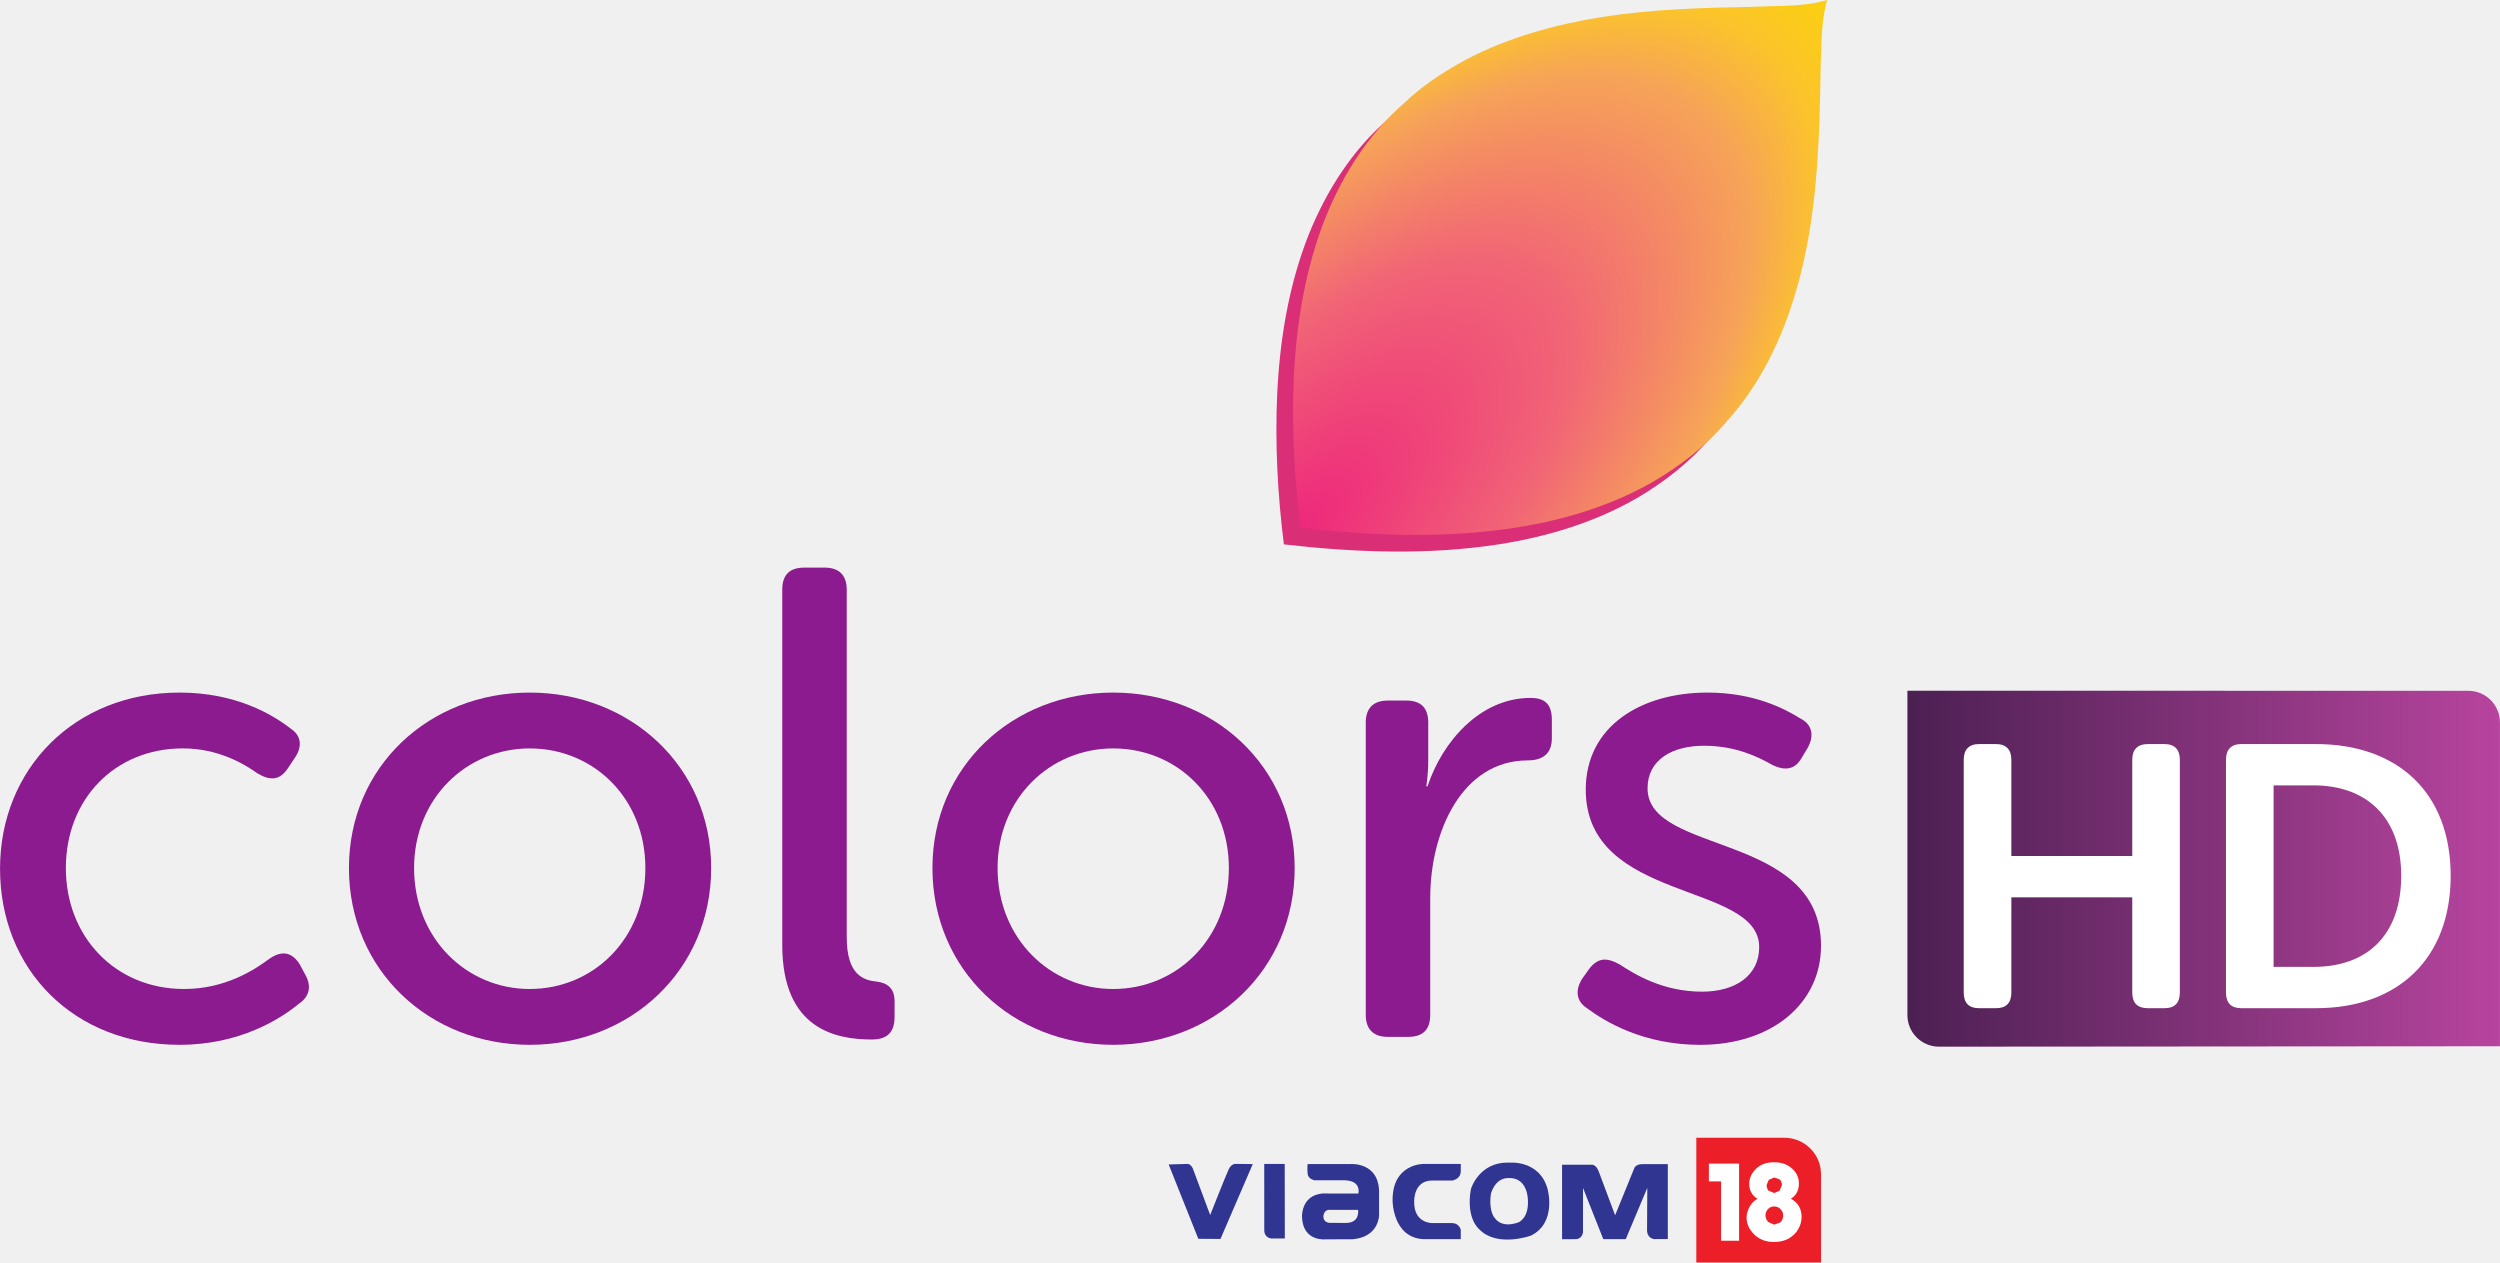
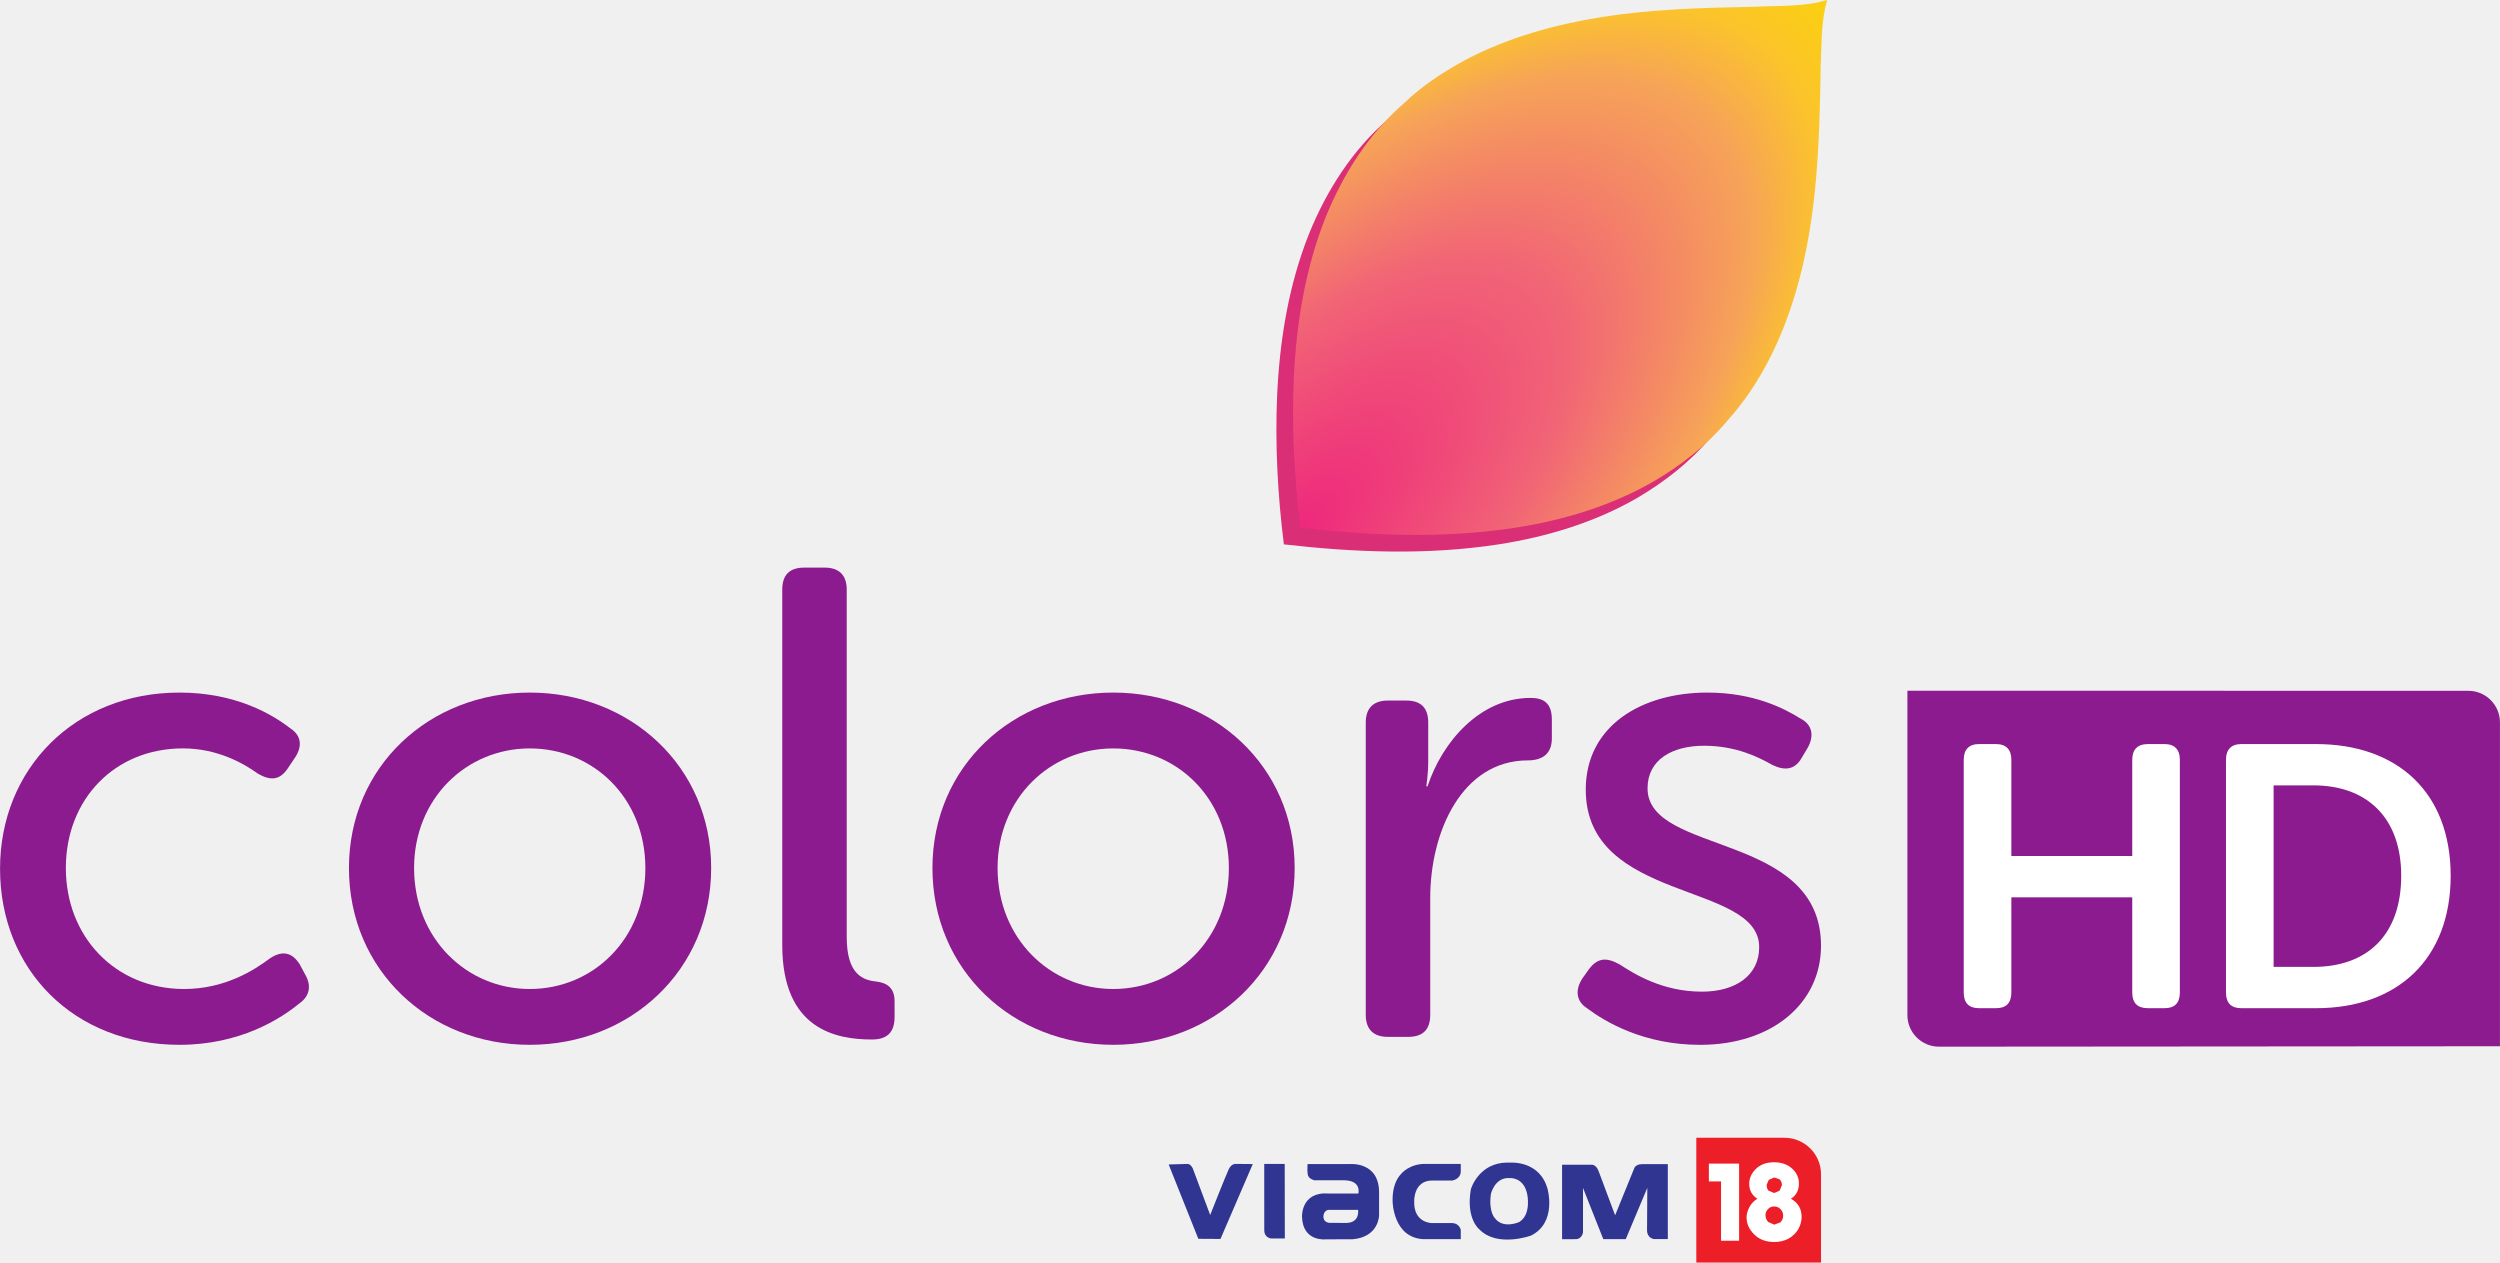
<svg xmlns="http://www.w3.org/2000/svg" xmlns:xlink="http://www.w3.org/1999/xlink" width="33.037mm" height="16.684mm" viewBox="0 0 117.059 59.118" id="svg5102" version="1.1">
  <defs id="defs5104">
-     <linearGradient id="linearGradient4389">
-       <stop style="stop-color:#4c2053;stop-opacity:1" offset="0" id="stop4391" />
-       <stop style="stop-color:#b7449e;stop-opacity:1" offset="1" id="stop4393" />
-     </linearGradient>
    <clipPath clipPathUnits="userSpaceOnUse" id="clipPath424">
      <path d="m 274.855,377.635 c -1.159,0 -2.405,0.067 -3.744,0.207 -0.227,0.023 -0.457,0.049 -0.689,0.077 -0.004,0.034 -0.008,0.068 -0.012,0.103 -0.174,1.485 -0.261,2.86 -0.27,4.132 l 0,0.405 c 0.003,0.398 0.014,0.785 0.032,1.163 0.239,5.019 1.812,8.265 3.998,10.369 1.279,1.23 2.768,2.071 4.324,2.647 4.984,1.846 10.65,0.979 12.278,1.56 l 0.004,0 c -0.003,-0.006 -0.005,-0.011 -0.006,-0.017 -0.558,-1.609 0.253,-7.047 -1.421,-11.937 -0.576,-1.681 -1.444,-3.298 -2.762,-4.672 -2.149,-2.24 -5.495,-3.838 -10.714,-4.019 -0.332,-0.012 -0.671,-0.018 -1.018,-0.018 m 15.046,19.788 c -0.6,-0.057 -1.335,-0.071 -2.21,-0.088 -1.997,-0.04 -4.483,-0.089 -6.977,-0.67 -2.894,-0.675 -5.083,-1.901 -6.689,-3.748 -1.273,-1.464 -2.174,-3.344 -2.679,-5.59 -0.551,-2.45 -0.647,-5.399 -0.287,-8.772 1.334,-0.143 2.607,-0.215 3.795,-0.215 l 0.022,0 c 3.451,0.002 6.328,0.612 8.553,1.815 1.865,1.008 3.328,2.469 4.35,4.341 1.899,3.484 1.98,7.83 2.035,10.707 0.017,0.879 0.03,1.618 0.087,2.22" id="path426" />
    </clipPath>
    <clipPath clipPathUnits="userSpaceOnUse" id="clipPath430">
      <path d="m 257.031,395.824 30.185,17.449 17.087,-29.56 -30.184,-17.449 -17.088,29.56" id="path432" />
    </clipPath>
    <clipPath clipPathUnits="userSpaceOnUse" id="clipPath436">
      <path d="m -2434.7,-2297.9 5253.7,0 0,5253.7 -5253.7,0 0,-5253.7" id="path438" />
    </clipPath>
    <clipPath clipPathUnits="userSpaceOnUse" id="clipPath442">
      <path d="m 270.139,382.45 0,-0.17 c 0.004,-1.336 0.094,-2.786 0.283,-4.361 1.601,-0.193 3.078,-0.284 4.433,-0.284 l 0.021,0 c 18.912,0.01 14.797,17.595 15.9,20.664 -3.064,-1.1 -20.58,2.977 -20.637,-15.849 m 0.92,-3.895 c -0.36,3.373 -0.264,6.322 0.287,8.772 0.505,2.246 1.406,4.126 2.679,5.59 1.606,1.847 3.795,3.073 6.689,3.748 2.494,0.581 4.98,0.63 6.977,0.67 0.875,0.017 1.61,0.031 2.21,0.088 -0.057,-0.602 -0.07,-1.341 -0.087,-2.22 -0.055,-2.877 -0.136,-7.223 -2.035,-10.707 -1.022,-1.872 -2.485,-3.333 -4.35,-4.341 -2.225,-1.203 -5.102,-1.813 -8.553,-1.815 l -0.022,0 c -1.188,0 -2.461,0.072 -3.795,0.215" id="path444" />
    </clipPath>
    <clipPath clipPathUnits="userSpaceOnUse" id="clipPath448">
      <path d="m 270.14,377.635 20.636,0 0,20.663 -20.636,0 0,-20.663" id="path450" />
    </clipPath>
    <clipPath clipPathUnits="userSpaceOnUse" id="clipPath388">
      <path d="m 274.876,377.635 -0.021,0 c -1.158,0 -2.406,0.067 -3.744,0.207 1.339,-0.14 2.585,-0.207 3.744,-0.207 0.347,0 0.686,0.006 1.018,0.018 5.219,0.181 8.565,1.779 10.714,4.019 1.318,1.374 2.186,2.991 2.762,4.672 1.674,4.89 0.863,10.328 1.421,11.937 -1.081,-3.12 2.981,-20.636 -15.894,-20.646 m -4.466,0.387 c -0.171,1.45 -0.257,2.795 -0.27,4.041 l 0,0.091 c 0.009,-1.272 0.096,-2.647 0.27,-4.132 m -0.27,4.537 0,0.116 c 0.197,18.557 17.567,14.533 20.632,15.623 -1.628,-0.581 -7.294,0.286 -12.278,-1.56 -1.556,-0.576 -3.045,-1.417 -4.324,-2.647 -2.186,-2.104 -3.759,-5.35 -3.998,-10.369 -0.018,-0.378 -0.029,-0.765 -0.032,-1.163" id="path390" />
    </clipPath>
    <clipPath clipPathUnits="userSpaceOnUse" id="clipPath394">
      <path d="m 257.031,395.824 30.185,17.449 17.087,-29.56 -30.184,-17.449 -17.088,29.56" id="path396" />
    </clipPath>
    <clipPath clipPathUnits="userSpaceOnUse" id="clipPath400">
      <path d="m -2434.7,-2297.9 5253.7,0 0,5253.7 -5253.7,0 0,-5253.7" id="path402" />
    </clipPath>
    <clipPath clipPathUnits="userSpaceOnUse" id="clipPath406">
      <path d="m 270.139,382.45 0,-0.17 c 0.004,-1.336 0.094,-2.786 0.283,-4.361 1.601,-0.193 3.078,-0.284 4.433,-0.284 l 0.021,0 c 18.912,0.01 14.797,17.595 15.9,20.664 -3.064,-1.1 -20.58,2.977 -20.637,-15.849 m 0.92,-3.895 c -0.36,3.373 -0.264,6.322 0.287,8.772 0.505,2.246 1.406,4.126 2.679,5.59 1.606,1.847 3.795,3.073 6.689,3.748 2.494,0.581 4.98,0.63 6.977,0.67 0.875,0.017 1.61,0.031 2.21,0.088 -0.057,-0.602 -0.07,-1.341 -0.087,-2.22 -0.055,-2.877 -0.136,-7.223 -2.035,-10.707 -1.022,-1.872 -2.485,-3.333 -4.35,-4.341 -2.225,-1.203 -5.102,-1.813 -8.553,-1.815 l -0.022,0 c -1.188,0 -2.461,0.072 -3.795,0.215" id="path408" />
    </clipPath>
    <clipPath clipPathUnits="userSpaceOnUse" id="clipPath412">
      <path d="m 270.14,377.635 20.636,0 0,20.663 -20.636,0 0,-20.663" id="path414" />
    </clipPath>
    <clipPath clipPathUnits="userSpaceOnUse" id="clipPath160">
      <path d="m 271.111,377.842 c -0.227,0.023 -0.457,0.049 -0.689,0.077 0.232,-0.028 0.462,-0.054 0.689,-0.077 m -0.689,0.077 c -0.004,0.034 -0.008,0.068 -0.012,0.103 0.004,-0.035 0.008,-0.069 0.012,-0.103 m 4.454,0.421 -0.022,0 c -1.188,0 -2.461,0.072 -3.795,0.215 -0.36,3.373 -0.264,6.322 0.287,8.772 0.505,2.246 1.406,4.126 2.679,5.59 1.606,1.847 3.795,3.073 6.689,3.748 2.494,0.581 4.98,0.63 6.977,0.67 0.875,0.017 1.61,0.031 2.21,0.088 -0.057,-0.602 -0.07,-1.341 -0.087,-2.22 -0.055,-2.877 -0.136,-7.223 -2.035,-10.707 -1.022,-1.872 -2.485,-3.333 -4.35,-4.341 -2.225,-1.203 -5.102,-1.813 -8.553,-1.815 m -4.736,3.814 c -10e-4,0.136 -10e-4,0.271 0,0.405 l 0,-0.405 m 20.63,16.127 c 0.001,0.006 0.003,0.011 0.005,0.017 l -0.003,0 c 0.001,0 0.003,10e-4 0.004,10e-4 -0.002,-0.006 -0.004,-0.012 -0.006,-0.018" id="path162" />
    </clipPath>
    <clipPath clipPathUnits="userSpaceOnUse" id="clipPath166">
      <path d="m 278.494,396.738 c -1.556,-0.576 -3.045,-1.417 -4.324,-2.647 -2.186,-2.104 -3.759,-5.35 -3.998,-10.369 -0.083,-1.718 -0.008,-3.644 0.25,-5.803 2.013,-0.242 3.823,-0.323 5.451,-0.266 5.219,0.181 8.565,1.779 10.714,4.019 1.318,1.374 2.186,2.991 2.762,4.672 1.68,4.909 0.857,10.37 1.427,11.955 -1.622,-0.583 -7.294,0.286 -12.282,-1.561" id="path168" />
    </clipPath>
    <linearGradient id="linearGradient6294">
      <stop style="stop-color:#ee277c;stop-opacity:1" offset="0" id="stop6296" />
      <stop id="stop6302" offset="0.467" style="stop-color:#f16476;stop-opacity:1" />
      <stop style="stop-color:#f6a358;stop-opacity:1" offset="0.789" id="stop4385" />
      <stop id="stop4387" offset="0.915" style="stop-color:#fbc42b;stop-opacity:1" />
      <stop style="stop-color:#fbce13;stop-opacity:1" offset="1" id="stop6298" />
    </linearGradient>
    <radialGradient xlink:href="#linearGradient6294" id="radialGradient4383" cx="316.37" cy="330.667" fx="316.37" fy="330.667" r="12.506" gradientTransform="matrix(0.9116957,0.903474,-1.954271,1.972055,674.1497,-607.2396)" gradientUnits="userSpaceOnUse" />
-     <linearGradient xlink:href="#linearGradient4389" id="linearGradient4395" x1="-22.197" y1="6.652" x2="0" y2="6.652" gradientUnits="userSpaceOnUse" />
  </defs>
  <g id="layer1" transform="translate(-255.7563,-305.6606)">
    <path style="opacity:1;fill:#da2e76;fill-opacity:1" d="m 340.534,306.439 c -1.112,0.335 -2.292,0.256 -3.438,0.319 -2.372,0.043 -4.752,0.108 -7.099,0.477 -2.2,0.349 -4.38,0.952 -6.36,1.987 -1.035,0.561 -2.042,1.208 -2.891,2.026 -1.666,1.431 -2.876,3.337 -3.696,5.361 -0.953,2.39 -1.371,4.961 -1.492,7.521 -0.104,2.343 0.022,4.694 0.314,7.021 3.334,0.382 6.724,0.512 10.052,0 2.265,-0.353 4.502,-1.024 6.493,-2.175 1.282,-0.754 2.481,-1.684 3.436,-2.83 1.552,-1.717 2.577,-3.863 3.221,-6.075 1.011,-3.433 1.102,-7.043 1.156,-10.595 0.051,-1.014 0.011,-2.053 0.304,-3.038 z" id="path5-9" />
    <g id="g96" transform="matrix(1.25,0,0,-1.25,313.2888,360.4144)">
      <path d="m 0,0 c -0.101,-0.211 -0.694,-1.712 -0.694,-1.712 l -0.653,1.749 c 0,0 -0.072,0.16 -0.192,0.165 l -0.71,-0.02 1.111,-2.785 0.83,-0.005 1.209,2.805 -0.65,0.006 C 0.251,0.203 0.098,0.211 0,0" style="fill:#2f3591;fill-opacity:1;fill-rule:nonzero;stroke:none" id="path98" />
    </g>
    <g id="g100" transform="matrix(1.25,0,0,-1.25,314.9526,360.1631)">
      <path d="M 0,0 C 0,0 0.002,-2.177 0.001,-2.476 0,-2.777 0.266,-2.792 0.266,-2.792 l 0.505,0 L 0.767,0" style="fill:#2f3591;fill-opacity:1;fill-rule:nonzero;stroke:none" id="path102" />
    </g>
    <g id="g104" transform="matrix(1.25,0,0,-1.25,318.9801,360.1681)">
      <path d="m 0,0 -1.598,0 c 0,0 -0.02,-0.202 0.004,-0.381 0.025,-0.177 0.246,-0.227 0.246,-0.227 l 1.143,0 c 0.636,-0.02 0.509,-0.495 0.509,-0.495 l -1.113,0 c -1.048,0.077 -0.998,-0.877 -0.998,-0.877 0.031,-0.944 0.893,-0.84 0.893,-0.84 l 1.008,0.004 c 0.981,0.084 0.986,0.893 0.986,0.893 l 0,0.817 C 1.106,0.098 0,0 0,0 m -0.146,-2.205 -0.58,0.002 c 0,0 -0.29,-0.029 -0.279,0.258 0,0 0.012,0.235 0.226,0.23 l 1.072,0 c 0,0 0.083,-0.481 -0.439,-0.49" style="fill:#2f3591;fill-opacity:1;fill-rule:nonzero;stroke:none" id="path106" />
    </g>
    <g id="g108" transform="matrix(1.25,0,0,-1.25,322.4101,360.1619)">
      <path d="m 0,0 c 0,0 -1.184,0.014 -1.158,-1.392 0,0 0.007,-1.363 1.149,-1.426 l 1.405,0 0,0.352 c 0,0 -0.053,0.237 -0.309,0.25 l -0.762,0 c 0,0 -0.702,-0.012 -0.673,0.822 0,0 -0.029,0.768 0.668,0.773 l 0.763,0 c 0,0 0.305,0.049 0.313,0.336 l 0,0.285 -0.01,0" style="fill:#2f3591;fill-opacity:1;fill-rule:nonzero;stroke:none" id="path110" />
    </g>
    <g id="g112" transform="matrix(1.25,0,0,-1.25,326.4801,360.1019)">
      <path d="m 0,0 -0.12,0.003 c -1.04,-0.007 -1.353,-0.942 -1.362,-1.008 l -0.002,-0.003 c -0.187,-1.105 0.32,-1.491 0.32,-1.491 0.668,-0.692 1.93,-0.235 1.93,-0.235 C 1.754,-2.25 1.39,-0.981 1.39,-0.981 1.091,0.092 0,0 0,0 m 0.332,-2.223 c 0,0 -0.598,-0.276 -0.913,0.141 0,0 -0.241,0.232 -0.152,0.897 l 0,0.002 c 0.005,0.039 0.152,0.602 0.645,0.606 l 0.058,-0.002 c 0,0 0.515,0.056 0.657,-0.59 0,0 0.173,-0.764 -0.295,-1.054" style="fill:#2f3591;fill-opacity:1;fill-rule:nonzero;stroke:none" id="path114" />
    </g>
    <g id="g116" transform="matrix(1.25,0,0,-1.25,332.6538,360.1719)">
      <path d="m 0,0 c -0.259,-0.002 -0.301,-0.156 -0.301,-0.156 l -0.716,-1.76 -0.607,1.623 c -0.094,0.284 -0.269,0.272 -0.269,0.272 l -1.111,0 0,-2.792 0.508,0.003 c 0.243,0 0.276,0.255 0.276,0.255 l 0,1.664 0.759,-1.917 0.843,0 0.807,1.92 -0.01,-1.571 c -0.006,-0.33 0.27,-0.349 0.27,-0.349 l 0.508,10e-4 0,2.807" style="fill:#2f3591;fill-opacity:1;fill-rule:nonzero;stroke:none" id="path118" />
    </g>
    <g id="g120" transform="matrix(1.25,0,0,-1.25,335.1851,358.9368)">
      <path d="m 0,0 0,-4.673 4.671,0 0,3.302 C 4.671,-0.613 4.058,0 3.299,0" style="fill:#ec1e27;fill-opacity:1;fill-rule:evenodd;stroke:none" id="path122" />
    </g>
    <g id="g124" transform="matrix(1.25,0,0,-1.25,335.7726,360.9806)">
      <path d="m 0,0 0.456,0 0,-2.222 0.676,0 0,2.889 -1.132,0" style="fill:#ffffff;fill-opacity:1;fill-rule:evenodd;stroke:none" id="path126" />
    </g>
    <g id="g128" transform="matrix(1.25,0,0,-1.25,339.1101,362.9044)">
      <path d="m 0,0 -0.218,-0.079 -0.009,0 -0.221,0.098 c -0.06,0.065 -0.095,0.146 -0.101,0.241 -0.003,0.091 0.026,0.169 0.087,0.236 0.063,0.07 0.142,0.105 0.235,0.105 l 0.009,0 C -0.123,0.599 -0.044,0.563 0.017,0.496 0.081,0.433 0.113,0.351 0.113,0.255 0.11,0.145 0.072,0.058 0,0 m -0.427,1.596 0.191,0.087 0.018,0 0.189,-0.061 C 0.032,1.576 0.063,1.505 0.067,1.403 L -0.02,1.191 -0.218,1.106 l -0.009,0 -0.206,0.086 c -0.052,0.056 -0.075,0.129 -0.072,0.219 l 0.078,0.185 m 0.83,-0.707 c 0.198,0.125 0.3,0.314 0.3,0.573 0,0.213 -0.082,0.397 -0.244,0.548 -0.174,0.163 -0.398,0.244 -0.677,0.246 l -0.018,0 C -0.514,2.256 -0.738,2.174 -0.906,2.01 -1.074,1.845 -1.159,1.658 -1.159,1.446 -1.156,1.199 -1.054,1.017 -0.854,0.889 -0.982,0.812 -1.081,0.711 -1.144,0.589 -1.22,0.45 -1.258,0.316 -1.258,0.188 c 0,-0.238 0.096,-0.449 0.29,-0.639 0.183,-0.182 0.43,-0.279 0.741,-0.28 l 0.009,0 c 0.198,0 0.372,0.043 0.53,0.125 0.155,0.091 0.28,0.207 0.365,0.353 0.084,0.146 0.127,0.299 0.127,0.458 0,0.31 -0.133,0.538 -0.401,0.684" style="fill:#ffffff;fill-opacity:1;fill-rule:evenodd;stroke:none" id="path130" />
    </g>
    <g id="g132" transform="matrix(1.25,0,0,-1.25,264.1588,338.0906)">
      <path d="M 0,0 C 2.116,0 3.486,-0.822 4.158,-1.344 4.581,-1.618 4.606,-2.042 4.307,-2.465 L 4.058,-2.838 c -0.299,-0.448 -0.647,-0.473 -1.12,-0.199 -0.523,0.373 -1.494,0.946 -2.813,0.946 -2.54,0 -4.382,-1.892 -4.382,-4.482 0,-2.564 1.842,-4.531 4.431,-4.531 1.519,0 2.614,0.697 3.212,1.146 0.448,0.298 0.821,0.248 1.12,-0.225 l 0.199,-0.373 C 4.954,-10.979 4.88,-11.378 4.481,-11.651 3.784,-12.224 2.266,-13.195 0,-13.195 c -3.958,0 -6.722,2.813 -6.722,6.598 C -6.722,-2.863 -3.934,0 0,0" style="fill:#8b1b8e;fill-opacity:1;fill-rule:nonzero;stroke:none" id="path134" />
    </g>
    <g id="g136" transform="matrix(1.25,0,0,-1.25,280.5588,351.9706)">
      <path d="M 0,0 C 2.39,0 4.332,1.892 4.332,4.531 4.332,7.145 2.39,9.012 0,9.012 -2.365,9.012 -4.332,7.145 -4.332,4.531 -4.332,1.892 -2.365,0 0,0 m 0,11.104 c 3.759,0 6.797,-2.764 6.797,-6.573 0,-3.834 -3.038,-6.622 -6.797,-6.622 -3.759,0 -6.772,2.788 -6.772,6.622 0,3.809 3.013,6.573 6.772,6.573" style="fill:#8b1b8e;fill-opacity:1;fill-rule:nonzero;stroke:none" id="path138" />
    </g>
    <g id="g140" transform="matrix(1.25,0,0,-1.25,292.3838,333.2668)">
      <path d="m 0,0 c 0,0.548 0.274,0.822 0.822,0.822 l 0.771,0 C 2.116,0.822 2.415,0.548 2.415,0 l 0,-13.021 c 0,-1.419 0.622,-1.618 1.145,-1.668 0.374,-0.05 0.647,-0.249 0.647,-0.722 l 0,-0.597 c 0,-0.523 -0.224,-0.847 -0.846,-0.847 -1.344,0 -3.361,0.374 -3.361,3.536" style="fill:#8b1b8e;fill-opacity:1;fill-rule:nonzero;stroke:none" id="path142" />
    </g>
    <g id="g144" transform="matrix(1.25,0,0,-1.25,307.8813,351.9706)">
      <path d="M 0,0 C 2.39,0 4.332,1.892 4.332,4.531 4.332,7.145 2.39,9.012 0,9.012 -2.365,9.012 -4.332,7.145 -4.332,4.531 -4.332,1.892 -2.365,0 0,0 m 0,11.104 c 3.759,0 6.797,-2.764 6.797,-6.573 0,-3.834 -3.038,-6.622 -6.797,-6.622 -3.759,0 -6.772,2.788 -6.772,6.622 0,3.809 3.013,6.573 6.772,6.573" style="fill:#8b1b8e;fill-opacity:1;fill-rule:nonzero;stroke:none" id="path146" />
    </g>
    <g id="g148" transform="matrix(1.25,0,0,-1.25,319.7063,339.4918)">
      <path d="m 0,0 c 0,0.548 0.299,0.822 0.822,0.822 l 0.697,0 C 2.067,0.822 2.34,0.548 2.34,0 l 0,-1.444 C 2.34,-1.967 2.266,-2.39 2.266,-2.39 l 0.049,0 c 0.548,1.668 1.967,3.311 3.859,3.311 0.573,0 0.797,-0.274 0.797,-0.821 l 0,-0.697 c 0,-0.548 -0.324,-0.822 -0.896,-0.822 -2.465,0 -3.66,-2.664 -3.66,-5.153 l 0,-4.382 c 0,-0.548 -0.274,-0.822 -0.822,-0.822 l -0.771,0 C 0.299,-11.776 0,-11.502 0,-10.954" style="fill:#8b1b8e;fill-opacity:1;fill-rule:nonzero;stroke:none" id="path150" />
    </g>
    <g id="g152" transform="matrix(1.25,0,0,-1.25,329.8513,351.4731)">
      <path d="m 0,0 0.249,0.349 c 0.324,0.423 0.647,0.448 1.145,0.174 0.573,-0.374 1.618,-1.021 3.087,-1.021 1.245,0 2.141,0.598 2.141,1.668 0,2.465 -6.497,1.643 -6.497,5.901 0,2.39 2.091,3.635 4.556,3.635 1.742,0 2.887,-0.598 3.485,-0.971 C 8.614,9.51 8.689,9.087 8.44,8.639 L 8.216,8.265 C 7.967,7.817 7.593,7.768 7.12,7.992 6.597,8.29 5.751,8.714 4.556,8.714 3.361,8.714 2.44,8.191 2.44,7.12 c 0,-2.514 6.498,-1.618 6.498,-5.9 0,-2.141 -1.818,-3.71 -4.531,-3.71 -2.092,0 -3.536,0.847 -4.233,1.37 C -0.249,-0.846 -0.274,-0.423 0,0" style="fill:#8b1b8e;fill-opacity:1;fill-rule:nonzero;stroke:none" id="path154" />
    </g>
-     <g id="g456" transform="matrix(1.25,0,0,-1.25,372.8151,354.6519)" style="fill-opacity:1;fill:url(#linearGradient4395)">
-       <path d="m 0,0 -21.012,-0.016 c -0.654,0 -1.185,0.53 -1.185,1.184 l 0,12.151 21.012,-0.004 C -0.53,13.315 0,12.785 0,12.13" style="fill:url(#linearGradient4395);fill-opacity:1;fill-rule:nonzero;stroke:none" id="path458" />
+     <g id="g456" transform="matrix(1.25,0,0,-1.25,372.8151,354.6519)" style="fill-opacity:1;fill:#8b1b8e">
+       <path d="m 0,0 -21.012,-0.016 c -0.654,0 -1.185,0.53 -1.185,1.184 l 0,12.151 21.012,-0.004 C -0.53,13.315 0,12.785 0,12.13" style="fill:#8b1b8e;fill-opacity:1;fill-rule:nonzero;stroke:none" id="path458" />
    </g>
    <g id="g460" transform="matrix(1.25,0,0,-1.25,347.7063,341.2331)">
      <path d="m 0,0 c 0,0.376 0.195,0.585 0.571,0.585 l 0.641,0 C 1.589,0.585 1.784,0.376 1.784,0 l 0,-3.609 4.529,0 0,3.609 c 0,0.376 0.195,0.585 0.585,0.585 l 0.627,0 C 7.901,0.585 8.096,0.376 8.096,0 l 0,-8.723 c 0,-0.391 -0.195,-0.586 -0.571,-0.586 l -0.627,0 c -0.39,0 -0.585,0.195 -0.585,0.586 l 0,3.567 -4.529,0 0,-3.567 c 0,-0.391 -0.195,-0.586 -0.572,-0.586 l -0.641,0 C 0.195,-9.309 0,-9.114 0,-8.723" style="fill:#ffffff;fill-opacity:1;fill-rule:nonzero;stroke:none" id="path462" />
    </g>
    <g id="g464" transform="matrix(1.25,0,0,-1.25,364.0801,350.9356)">
      <path d="M 0,0 C 2.007,0 3.289,1.184 3.289,3.414 3.289,5.616 1.979,6.8 0,6.8 l -1.491,0 0,-6.8 L 0,0 Z m -3.275,7.762 c 0,0.376 0.195,0.585 0.572,0.585 l 2.801,0 c 3.051,0 5.044,-1.811 5.044,-4.933 0,-3.121 -1.993,-4.961 -5.044,-4.961 l -2.801,0 c -0.377,0 -0.572,0.195 -0.572,0.585" style="fill:#ffffff;fill-opacity:1;fill-rule:nonzero;stroke:none" id="path466" />
    </g>
    <path style="opacity:1;fill:url(#radialGradient4383);fill-opacity:1" d="m 341.313,305.66 c -1.112,0.335 -2.292,0.256 -3.438,0.319 -2.372,0.043 -4.752,0.108 -7.099,0.477 -2.2,0.349 -4.38,0.952 -6.36,1.987 -1.035,0.561 -2.042,1.208 -2.891,2.026 -1.666,1.431 -2.876,3.337 -3.696,5.361 -0.953,2.39 -1.371,4.961 -1.492,7.521 -0.104,2.343 0.022,4.694 0.314,7.021 3.334,0.382 6.724,0.512 10.052,0 2.265,-0.353 4.502,-1.024 6.493,-2.175 1.282,-0.754 2.481,-1.684 3.436,-2.83 1.552,-1.717 2.577,-3.863 3.221,-6.075 1.011,-3.433 1.102,-7.043 1.156,-10.595 0.051,-1.014 0.011,-2.053 0.304,-3.038 z" id="path5" />
  </g>
</svg>
